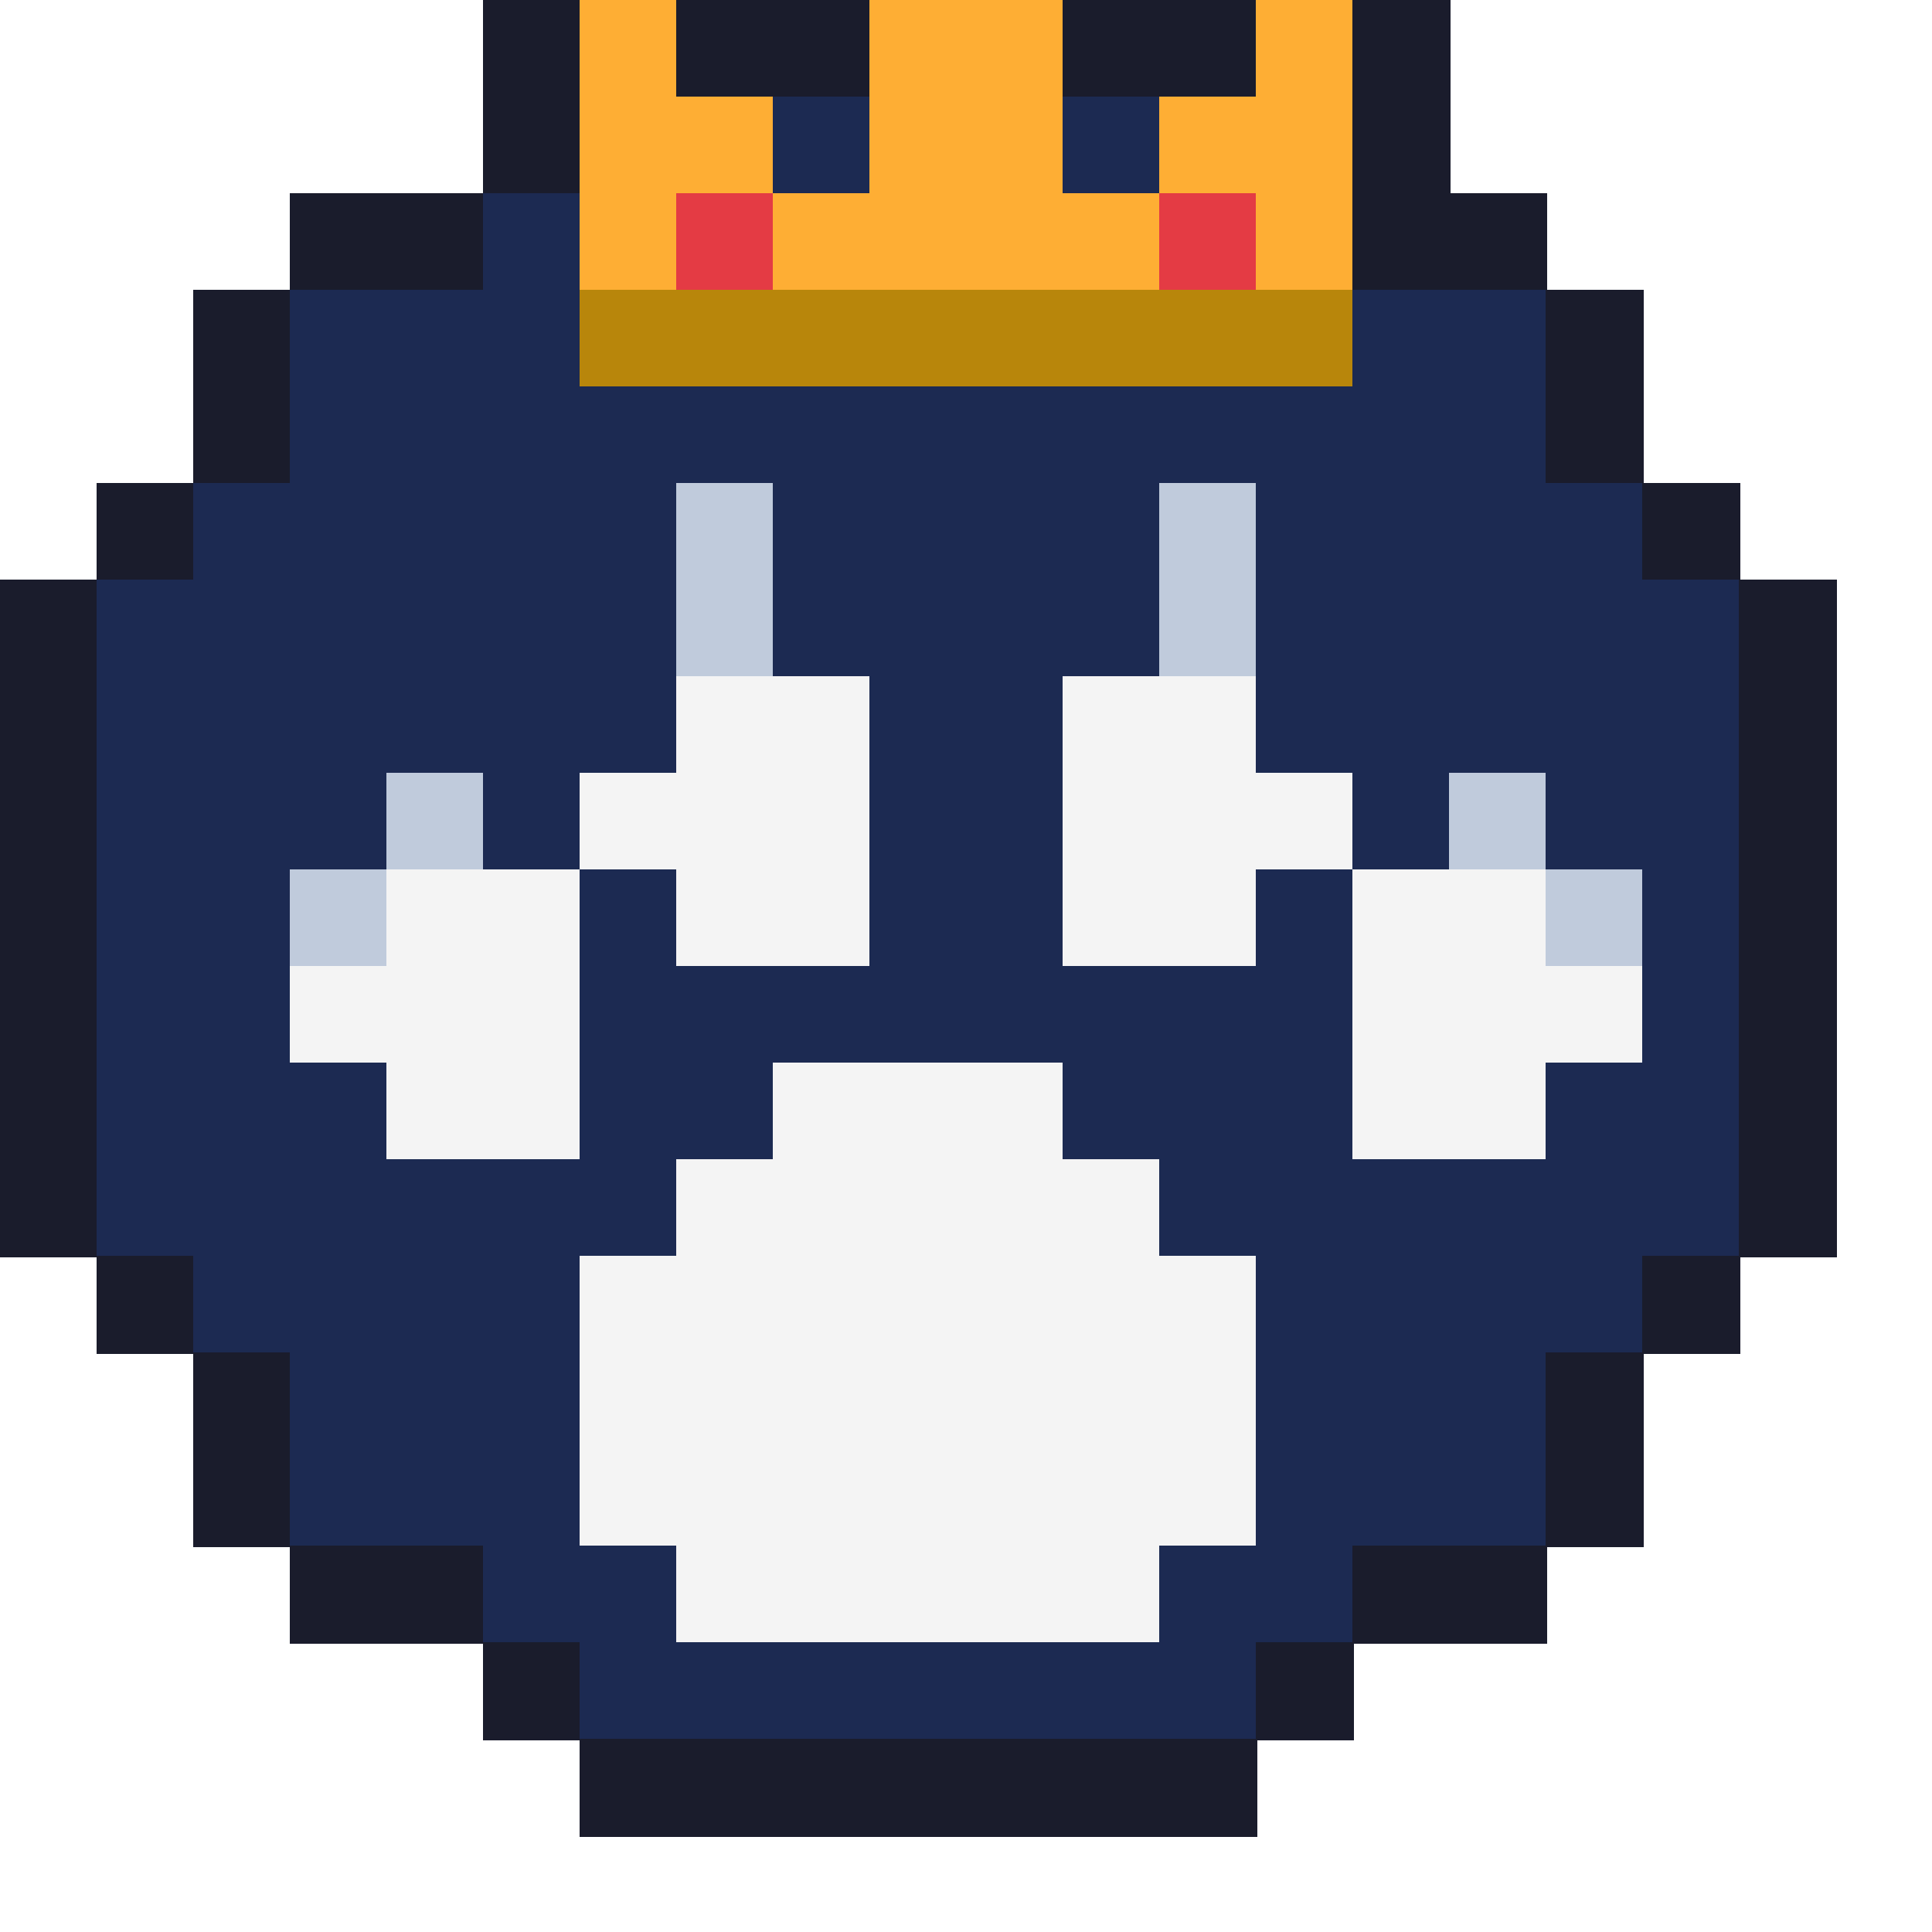
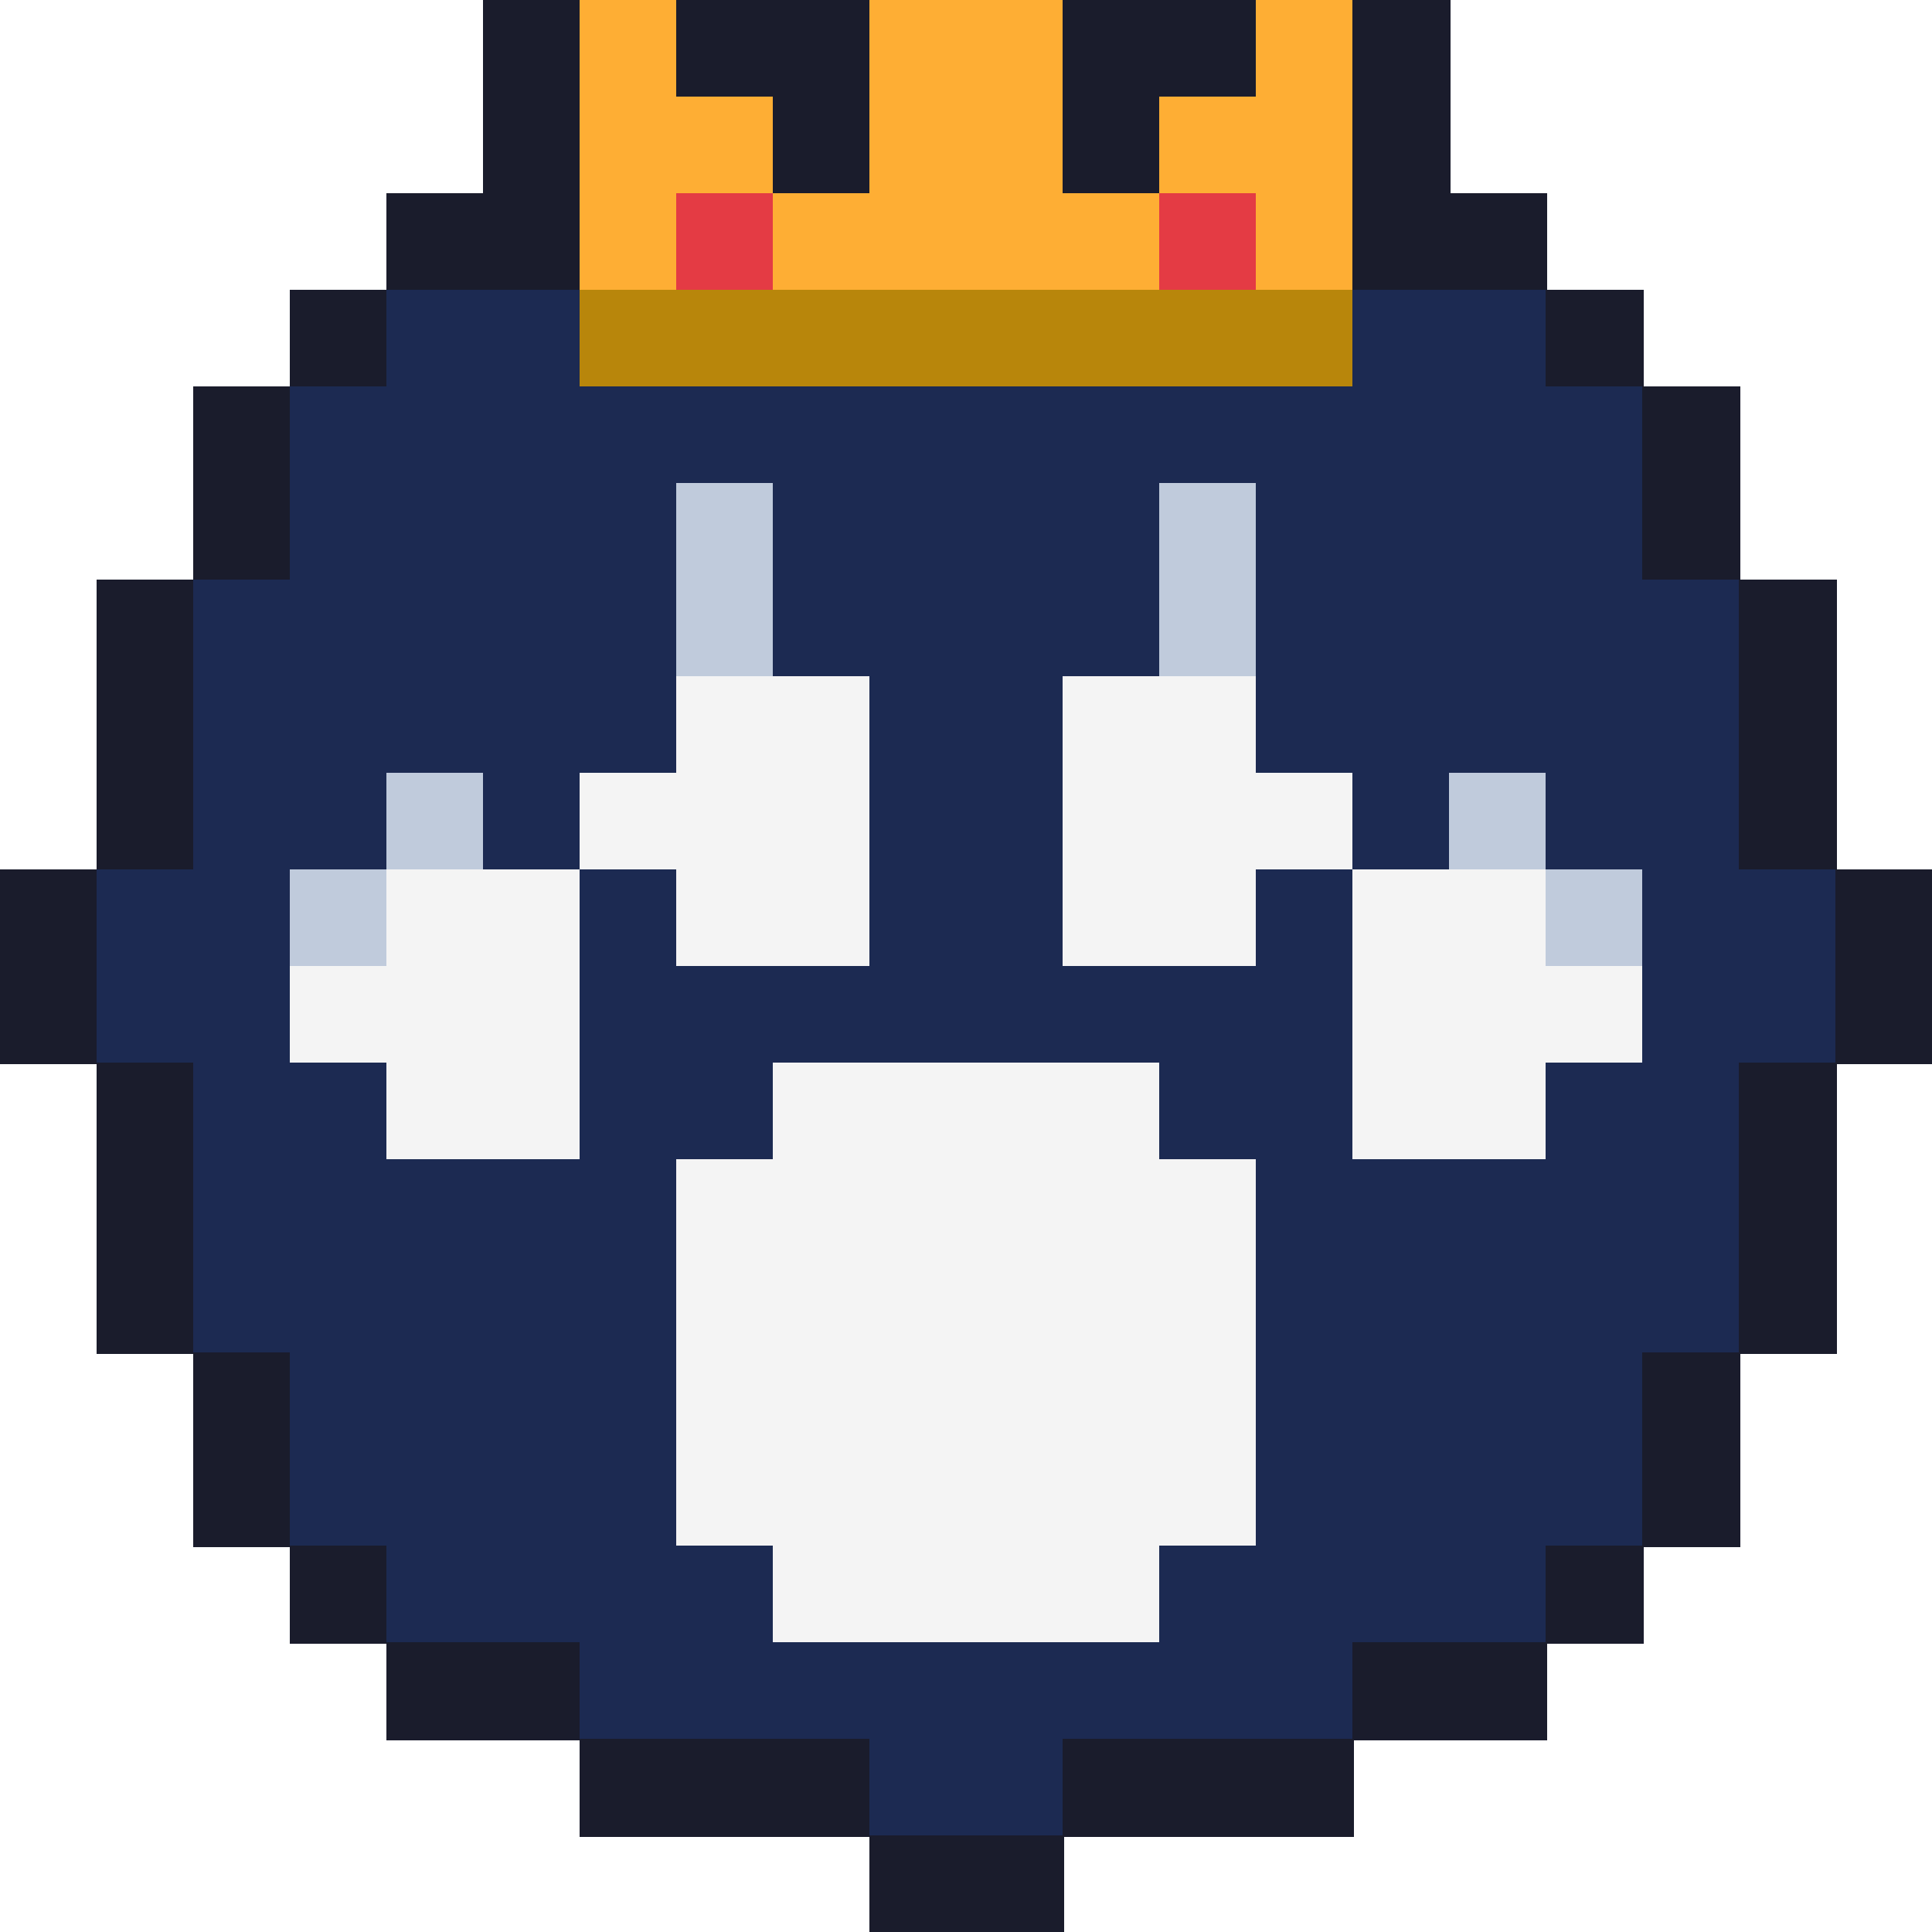
<svg xmlns="http://www.w3.org/2000/svg" viewBox="0 0 20 20" shape-rendering="crispEdges">
  <rect x="5" y="0" width="1.02" height="1.02" fill="#1a1c2c" />
  <rect x="6" y="0" width="1.02" height="1.02" fill="#feae34" />
  <rect x="7" y="0" width="1.02" height="1.02" fill="#1a1c2c" />
  <rect x="8" y="0" width="1.02" height="1.02" fill="#1a1c2c" />
  <rect x="9" y="0" width="1.02" height="1.02" fill="#feae34" />
  <rect x="10" y="0" width="1.02" height="1.02" fill="#feae34" />
  <rect x="11" y="0" width="1.02" height="1.02" fill="#1a1c2c" />
  <rect x="12" y="0" width="1.02" height="1.02" fill="#1a1c2c" />
  <rect x="13" y="0" width="1.02" height="1.02" fill="#feae34" />
  <rect x="14" y="0" width="1.02" height="1.02" fill="#1a1c2c" />
  <rect x="5" y="1" width="1.02" height="1.02" fill="#1a1c2c" />
  <rect x="6" y="1" width="1.02" height="1.02" fill="#feae34" />
  <rect x="7" y="1" width="1.02" height="1.02" fill="#feae34" />
-   <rect x="8" y="1" width="1.02" height="1.02" fill="#1c2a52" />
+   <rect x="8" y="1" width="1.02" height="1.02" fill="#1a1c2c" />
  <rect x="9" y="1" width="1.02" height="1.02" fill="#feae34" />
  <rect x="10" y="1" width="1.02" height="1.02" fill="#feae34" />
-   <rect x="11" y="1" width="1.02" height="1.02" fill="#1c2a52" />
+   <rect x="11" y="1" width="1.02" height="1.02" fill="#1a1c2c" />
  <rect x="12" y="1" width="1.02" height="1.02" fill="#feae34" />
  <rect x="13" y="1" width="1.02" height="1.02" fill="#feae34" />
  <rect x="14" y="1" width="1.02" height="1.02" fill="#1a1c2c" />
-   <rect x="3" y="2" width="1.02" height="1.02" fill="#1a1c2c" />
  <rect x="4" y="2" width="1.02" height="1.02" fill="#1a1c2c" />
-   <rect x="5" y="2" width="1.02" height="1.02" fill="#1c2a52" />
+   <rect x="5" y="2" width="1.02" height="1.02" fill="#1a1c2c" />
  <rect x="6" y="2" width="1.02" height="1.02" fill="#feae34" />
  <rect x="7" y="2" width="1.02" height="1.02" fill="#e43b44" />
  <rect x="8" y="2" width="1.02" height="1.02" fill="#feae34" />
  <rect x="9" y="2" width="1.02" height="1.02" fill="#feae34" />
  <rect x="10" y="2" width="1.02" height="1.02" fill="#feae34" />
  <rect x="11" y="2" width="1.02" height="1.02" fill="#feae34" />
  <rect x="12" y="2" width="1.02" height="1.02" fill="#e43b44" />
  <rect x="13" y="2" width="1.02" height="1.02" fill="#feae34" />
  <rect x="14" y="2" width="1.02" height="1.02" fill="#1a1c2c" />
  <rect x="15" y="2" width="1.02" height="1.02" fill="#1a1c2c" />
-   <rect x="2" y="3" width="1.02" height="1.02" fill="#1a1c2c" />
-   <rect x="3" y="3" width="1.02" height="1.02" fill="#1c2a52" />
+   <rect x="3" y="3" width="1.02" height="1.02" fill="#1a1c2c" />
  <rect x="4" y="3" width="1.02" height="1.02" fill="#1c2a52" />
  <rect x="5" y="3" width="1.02" height="1.02" fill="#1c2a52" />
  <rect x="6" y="3" width="1.02" height="1.02" fill="#b8860b" />
  <rect x="7" y="3" width="1.02" height="1.02" fill="#b8860b" />
  <rect x="8" y="3" width="1.02" height="1.02" fill="#b8860b" />
  <rect x="9" y="3" width="1.02" height="1.02" fill="#b8860b" />
  <rect x="10" y="3" width="1.02" height="1.02" fill="#b8860b" />
  <rect x="11" y="3" width="1.02" height="1.02" fill="#b8860b" />
  <rect x="12" y="3" width="1.02" height="1.02" fill="#b8860b" />
  <rect x="13" y="3" width="1.02" height="1.02" fill="#b8860b" />
  <rect x="14" y="3" width="1.02" height="1.02" fill="#1c2a52" />
  <rect x="15" y="3" width="1.02" height="1.02" fill="#1c2a52" />
  <rect x="16" y="3" width="1.02" height="1.02" fill="#1a1c2c" />
  <rect x="2" y="4" width="1.02" height="1.02" fill="#1a1c2c" />
  <rect x="3" y="4" width="1.02" height="1.02" fill="#1c2a52" />
  <rect x="4" y="4" width="1.02" height="1.02" fill="#1c2a52" />
  <rect x="5" y="4" width="1.02" height="1.02" fill="#1c2a52" />
  <rect x="6" y="4" width="1.02" height="1.02" fill="#1c2a52" />
  <rect x="7" y="4" width="1.02" height="1.02" fill="#1c2a52" />
  <rect x="8" y="4" width="1.02" height="1.02" fill="#1c2a52" />
  <rect x="9" y="4" width="1.02" height="1.02" fill="#1c2a52" />
  <rect x="10" y="4" width="1.02" height="1.02" fill="#1c2a52" />
  <rect x="11" y="4" width="1.02" height="1.02" fill="#1c2a52" />
  <rect x="12" y="4" width="1.02" height="1.02" fill="#1c2a52" />
  <rect x="13" y="4" width="1.02" height="1.02" fill="#1c2a52" />
  <rect x="14" y="4" width="1.02" height="1.02" fill="#1c2a52" />
  <rect x="15" y="4" width="1.02" height="1.02" fill="#1c2a52" />
-   <rect x="16" y="4" width="1.02" height="1.02" fill="#1a1c2c" />
-   <rect x="1" y="5" width="1.02" height="1.02" fill="#1a1c2c" />
-   <rect x="2" y="5" width="1.02" height="1.02" fill="#1c2a52" />
+   <rect x="16" y="4" width="1.02" height="1.02" fill="#1c2a52" />
+   <rect x="17" y="4" width="1.02" height="1.02" fill="#1a1c2c" />
+   <rect x="2" y="5" width="1.02" height="1.02" fill="#1a1c2c" />
  <rect x="3" y="5" width="1.02" height="1.02" fill="#1c2a52" />
  <rect x="4" y="5" width="1.02" height="1.02" fill="#1c2a52" />
  <rect x="5" y="5" width="1.02" height="1.02" fill="#1c2a52" />
  <rect x="6" y="5" width="1.02" height="1.02" fill="#1c2a52" />
  <rect x="7" y="5" width="1.02" height="1.02" fill="#c0cbdc" />
  <rect x="8" y="5" width="1.02" height="1.02" fill="#1c2a52" />
  <rect x="9" y="5" width="1.02" height="1.02" fill="#1c2a52" />
  <rect x="10" y="5" width="1.02" height="1.02" fill="#1c2a52" />
  <rect x="11" y="5" width="1.02" height="1.02" fill="#1c2a52" />
  <rect x="12" y="5" width="1.02" height="1.02" fill="#c0cbdc" />
  <rect x="13" y="5" width="1.02" height="1.02" fill="#1c2a52" />
  <rect x="14" y="5" width="1.02" height="1.02" fill="#1c2a52" />
  <rect x="15" y="5" width="1.02" height="1.02" fill="#1c2a52" />
  <rect x="16" y="5" width="1.02" height="1.02" fill="#1c2a52" />
  <rect x="17" y="5" width="1.02" height="1.02" fill="#1a1c2c" />
-   <rect x="0" y="6" width="1.02" height="1.02" fill="#1a1c2c" />
-   <rect x="1" y="6" width="1.02" height="1.02" fill="#1c2a52" />
+   <rect x="1" y="6" width="1.02" height="1.02" fill="#1a1c2c" />
  <rect x="2" y="6" width="1.02" height="1.02" fill="#1c2a52" />
  <rect x="3" y="6" width="1.02" height="1.02" fill="#1c2a52" />
  <rect x="4" y="6" width="1.02" height="1.02" fill="#1c2a52" />
  <rect x="5" y="6" width="1.02" height="1.02" fill="#1c2a52" />
  <rect x="6" y="6" width="1.02" height="1.02" fill="#1c2a52" />
  <rect x="7" y="6" width="1.02" height="1.02" fill="#c0cbdc" />
  <rect x="8" y="6" width="1.02" height="1.02" fill="#1c2a52" />
  <rect x="9" y="6" width="1.02" height="1.02" fill="#1c2a52" />
  <rect x="10" y="6" width="1.02" height="1.02" fill="#1c2a52" />
  <rect x="11" y="6" width="1.02" height="1.02" fill="#1c2a52" />
  <rect x="12" y="6" width="1.02" height="1.02" fill="#c0cbdc" />
  <rect x="13" y="6" width="1.02" height="1.02" fill="#1c2a52" />
  <rect x="14" y="6" width="1.02" height="1.02" fill="#1c2a52" />
  <rect x="15" y="6" width="1.02" height="1.02" fill="#1c2a52" />
  <rect x="16" y="6" width="1.02" height="1.02" fill="#1c2a52" />
  <rect x="17" y="6" width="1.02" height="1.02" fill="#1c2a52" />
  <rect x="18" y="6" width="1.02" height="1.02" fill="#1a1c2c" />
-   <rect x="0" y="7" width="1.02" height="1.02" fill="#1a1c2c" />
-   <rect x="1" y="7" width="1.02" height="1.02" fill="#1c2a52" />
+   <rect x="1" y="7" width="1.02" height="1.02" fill="#1a1c2c" />
  <rect x="2" y="7" width="1.02" height="1.02" fill="#1c2a52" />
  <rect x="3" y="7" width="1.02" height="1.02" fill="#1c2a52" />
  <rect x="4" y="7" width="1.02" height="1.02" fill="#1c2a52" />
  <rect x="5" y="7" width="1.02" height="1.02" fill="#1c2a52" />
  <rect x="6" y="7" width="1.02" height="1.02" fill="#1c2a52" />
  <rect x="7" y="7" width="1.02" height="1.02" fill="#f4f4f4" />
  <rect x="8" y="7" width="1.02" height="1.02" fill="#f4f4f4" />
  <rect x="9" y="7" width="1.02" height="1.02" fill="#1c2a52" />
  <rect x="10" y="7" width="1.02" height="1.02" fill="#1c2a52" />
  <rect x="11" y="7" width="1.02" height="1.02" fill="#f4f4f4" />
  <rect x="12" y="7" width="1.02" height="1.02" fill="#f4f4f4" />
  <rect x="13" y="7" width="1.02" height="1.02" fill="#1c2a52" />
  <rect x="14" y="7" width="1.02" height="1.02" fill="#1c2a52" />
  <rect x="15" y="7" width="1.02" height="1.02" fill="#1c2a52" />
  <rect x="16" y="7" width="1.02" height="1.02" fill="#1c2a52" />
  <rect x="17" y="7" width="1.02" height="1.02" fill="#1c2a52" />
  <rect x="18" y="7" width="1.02" height="1.02" fill="#1a1c2c" />
-   <rect x="0" y="8" width="1.02" height="1.02" fill="#1a1c2c" />
-   <rect x="1" y="8" width="1.02" height="1.02" fill="#1c2a52" />
+   <rect x="1" y="8" width="1.02" height="1.02" fill="#1a1c2c" />
  <rect x="2" y="8" width="1.02" height="1.02" fill="#1c2a52" />
  <rect x="3" y="8" width="1.02" height="1.02" fill="#1c2a52" />
  <rect x="4" y="8" width="1.02" height="1.02" fill="#c0cbdc" />
  <rect x="5" y="8" width="1.02" height="1.02" fill="#1c2a52" />
  <rect x="6" y="8" width="1.02" height="1.02" fill="#f4f4f4" />
  <rect x="7" y="8" width="1.02" height="1.02" fill="#f4f4f4" />
  <rect x="8" y="8" width="1.02" height="1.02" fill="#f4f4f4" />
  <rect x="9" y="8" width="1.02" height="1.02" fill="#1c2a52" />
  <rect x="10" y="8" width="1.02" height="1.02" fill="#1c2a52" />
  <rect x="11" y="8" width="1.02" height="1.02" fill="#f4f4f4" />
  <rect x="12" y="8" width="1.02" height="1.02" fill="#f4f4f4" />
  <rect x="13" y="8" width="1.02" height="1.02" fill="#f4f4f4" />
  <rect x="14" y="8" width="1.02" height="1.02" fill="#1c2a52" />
  <rect x="15" y="8" width="1.02" height="1.02" fill="#c0cbdc" />
  <rect x="16" y="8" width="1.02" height="1.02" fill="#1c2a52" />
  <rect x="17" y="8" width="1.02" height="1.02" fill="#1c2a52" />
  <rect x="18" y="8" width="1.02" height="1.02" fill="#1a1c2c" />
  <rect x="0" y="9" width="1.02" height="1.02" fill="#1a1c2c" />
  <rect x="1" y="9" width="1.02" height="1.02" fill="#1c2a52" />
  <rect x="2" y="9" width="1.02" height="1.02" fill="#1c2a52" />
  <rect x="3" y="9" width="1.02" height="1.02" fill="#c0cbdc" />
  <rect x="4" y="9" width="1.02" height="1.02" fill="#f4f4f4" />
  <rect x="5" y="9" width="1.02" height="1.02" fill="#f4f4f4" />
  <rect x="6" y="9" width="1.02" height="1.02" fill="#1c2a52" />
  <rect x="7" y="9" width="1.02" height="1.02" fill="#f4f4f4" />
  <rect x="8" y="9" width="1.02" height="1.02" fill="#f4f4f4" />
  <rect x="9" y="9" width="1.02" height="1.02" fill="#1c2a52" />
  <rect x="10" y="9" width="1.02" height="1.02" fill="#1c2a52" />
  <rect x="11" y="9" width="1.02" height="1.02" fill="#f4f4f4" />
  <rect x="12" y="9" width="1.02" height="1.02" fill="#f4f4f4" />
  <rect x="13" y="9" width="1.02" height="1.02" fill="#1c2a52" />
  <rect x="14" y="9" width="1.02" height="1.02" fill="#f4f4f4" />
  <rect x="15" y="9" width="1.02" height="1.02" fill="#f4f4f4" />
  <rect x="16" y="9" width="1.02" height="1.02" fill="#c0cbdc" />
  <rect x="17" y="9" width="1.02" height="1.02" fill="#1c2a52" />
-   <rect x="18" y="9" width="1.02" height="1.02" fill="#1a1c2c" />
+   <rect x="18" y="9" width="1.02" height="1.02" fill="#1c2a52" />
+   <rect x="19" y="9" width="1.02" height="1.02" fill="#1a1c2c" />
  <rect x="0" y="10" width="1.02" height="1.02" fill="#1a1c2c" />
  <rect x="1" y="10" width="1.02" height="1.02" fill="#1c2a52" />
  <rect x="2" y="10" width="1.02" height="1.02" fill="#1c2a52" />
  <rect x="3" y="10" width="1.02" height="1.02" fill="#f4f4f4" />
  <rect x="4" y="10" width="1.02" height="1.02" fill="#f4f4f4" />
  <rect x="5" y="10" width="1.02" height="1.02" fill="#f4f4f4" />
  <rect x="6" y="10" width="1.02" height="1.02" fill="#1c2a52" />
  <rect x="7" y="10" width="1.02" height="1.02" fill="#1c2a52" />
  <rect x="8" y="10" width="1.02" height="1.02" fill="#1c2a52" />
  <rect x="9" y="10" width="1.02" height="1.02" fill="#1c2a52" />
  <rect x="10" y="10" width="1.02" height="1.02" fill="#1c2a52" />
  <rect x="11" y="10" width="1.02" height="1.02" fill="#1c2a52" />
  <rect x="12" y="10" width="1.02" height="1.02" fill="#1c2a52" />
  <rect x="13" y="10" width="1.02" height="1.02" fill="#1c2a52" />
  <rect x="14" y="10" width="1.02" height="1.02" fill="#f4f4f4" />
  <rect x="15" y="10" width="1.02" height="1.02" fill="#f4f4f4" />
  <rect x="16" y="10" width="1.02" height="1.02" fill="#f4f4f4" />
  <rect x="17" y="10" width="1.02" height="1.02" fill="#1c2a52" />
-   <rect x="18" y="10" width="1.02" height="1.02" fill="#1a1c2c" />
-   <rect x="0" y="11" width="1.02" height="1.02" fill="#1a1c2c" />
-   <rect x="1" y="11" width="1.02" height="1.02" fill="#1c2a52" />
+   <rect x="18" y="10" width="1.02" height="1.02" fill="#1c2a52" />
+   <rect x="19" y="10" width="1.02" height="1.02" fill="#1a1c2c" />
+   <rect x="1" y="11" width="1.02" height="1.02" fill="#1a1c2c" />
  <rect x="2" y="11" width="1.02" height="1.02" fill="#1c2a52" />
  <rect x="3" y="11" width="1.02" height="1.02" fill="#1c2a52" />
  <rect x="4" y="11" width="1.02" height="1.02" fill="#f4f4f4" />
  <rect x="5" y="11" width="1.02" height="1.02" fill="#f4f4f4" />
  <rect x="6" y="11" width="1.02" height="1.02" fill="#1c2a52" />
  <rect x="7" y="11" width="1.02" height="1.02" fill="#1c2a52" />
  <rect x="8" y="11" width="1.02" height="1.02" fill="#f4f4f4" />
  <rect x="9" y="11" width="1.02" height="1.02" fill="#f4f4f4" />
  <rect x="10" y="11" width="1.02" height="1.02" fill="#f4f4f4" />
-   <rect x="11" y="11" width="1.02" height="1.02" fill="#1c2a52" />
+   <rect x="11" y="11" width="1.02" height="1.02" fill="#f4f4f4" />
  <rect x="12" y="11" width="1.02" height="1.02" fill="#1c2a52" />
  <rect x="13" y="11" width="1.02" height="1.02" fill="#1c2a52" />
  <rect x="14" y="11" width="1.02" height="1.02" fill="#f4f4f4" />
  <rect x="15" y="11" width="1.02" height="1.02" fill="#f4f4f4" />
  <rect x="16" y="11" width="1.02" height="1.02" fill="#1c2a52" />
  <rect x="17" y="11" width="1.02" height="1.02" fill="#1c2a52" />
  <rect x="18" y="11" width="1.02" height="1.02" fill="#1a1c2c" />
-   <rect x="0" y="12" width="1.02" height="1.02" fill="#1a1c2c" />
-   <rect x="1" y="12" width="1.02" height="1.02" fill="#1c2a52" />
+   <rect x="1" y="12" width="1.02" height="1.02" fill="#1a1c2c" />
  <rect x="2" y="12" width="1.02" height="1.02" fill="#1c2a52" />
  <rect x="3" y="12" width="1.02" height="1.02" fill="#1c2a52" />
  <rect x="4" y="12" width="1.02" height="1.02" fill="#1c2a52" />
  <rect x="5" y="12" width="1.02" height="1.02" fill="#1c2a52" />
  <rect x="6" y="12" width="1.02" height="1.02" fill="#1c2a52" />
  <rect x="7" y="12" width="1.02" height="1.02" fill="#f4f4f4" />
  <rect x="8" y="12" width="1.02" height="1.02" fill="#f4f4f4" />
  <rect x="9" y="12" width="1.02" height="1.02" fill="#f4f4f4" />
  <rect x="10" y="12" width="1.02" height="1.02" fill="#f4f4f4" />
  <rect x="11" y="12" width="1.02" height="1.02" fill="#f4f4f4" />
-   <rect x="12" y="12" width="1.02" height="1.02" fill="#1c2a52" />
+   <rect x="12" y="12" width="1.02" height="1.02" fill="#f4f4f4" />
  <rect x="13" y="12" width="1.02" height="1.02" fill="#1c2a52" />
  <rect x="14" y="12" width="1.02" height="1.02" fill="#1c2a52" />
  <rect x="15" y="12" width="1.02" height="1.02" fill="#1c2a52" />
  <rect x="16" y="12" width="1.02" height="1.02" fill="#1c2a52" />
  <rect x="17" y="12" width="1.02" height="1.02" fill="#1c2a52" />
  <rect x="18" y="12" width="1.02" height="1.02" fill="#1a1c2c" />
  <rect x="1" y="13" width="1.02" height="1.02" fill="#1a1c2c" />
  <rect x="2" y="13" width="1.02" height="1.02" fill="#1c2a52" />
  <rect x="3" y="13" width="1.02" height="1.02" fill="#1c2a52" />
  <rect x="4" y="13" width="1.02" height="1.02" fill="#1c2a52" />
  <rect x="5" y="13" width="1.02" height="1.02" fill="#1c2a52" />
-   <rect x="6" y="13" width="1.02" height="1.02" fill="#f4f4f4" />
+   <rect x="6" y="13" width="1.02" height="1.02" fill="#1c2a52" />
  <rect x="7" y="13" width="1.02" height="1.02" fill="#f4f4f4" />
  <rect x="8" y="13" width="1.02" height="1.02" fill="#f4f4f4" />
  <rect x="9" y="13" width="1.02" height="1.02" fill="#f4f4f4" />
  <rect x="10" y="13" width="1.02" height="1.02" fill="#f4f4f4" />
  <rect x="11" y="13" width="1.02" height="1.02" fill="#f4f4f4" />
  <rect x="12" y="13" width="1.02" height="1.02" fill="#f4f4f4" />
  <rect x="13" y="13" width="1.02" height="1.02" fill="#1c2a52" />
  <rect x="14" y="13" width="1.02" height="1.02" fill="#1c2a52" />
  <rect x="15" y="13" width="1.02" height="1.02" fill="#1c2a52" />
  <rect x="16" y="13" width="1.02" height="1.02" fill="#1c2a52" />
-   <rect x="17" y="13" width="1.02" height="1.02" fill="#1a1c2c" />
+   <rect x="17" y="13" width="1.02" height="1.02" fill="#1c2a52" />
+   <rect x="18" y="13" width="1.02" height="1.02" fill="#1a1c2c" />
  <rect x="2" y="14" width="1.02" height="1.02" fill="#1a1c2c" />
  <rect x="3" y="14" width="1.02" height="1.02" fill="#1c2a52" />
  <rect x="4" y="14" width="1.02" height="1.02" fill="#1c2a52" />
  <rect x="5" y="14" width="1.02" height="1.02" fill="#1c2a52" />
-   <rect x="6" y="14" width="1.02" height="1.02" fill="#f4f4f4" />
+   <rect x="6" y="14" width="1.02" height="1.02" fill="#1c2a52" />
  <rect x="7" y="14" width="1.02" height="1.02" fill="#f4f4f4" />
  <rect x="8" y="14" width="1.02" height="1.02" fill="#f4f4f4" />
  <rect x="9" y="14" width="1.02" height="1.02" fill="#f4f4f4" />
  <rect x="10" y="14" width="1.02" height="1.02" fill="#f4f4f4" />
  <rect x="11" y="14" width="1.02" height="1.02" fill="#f4f4f4" />
  <rect x="12" y="14" width="1.02" height="1.02" fill="#f4f4f4" />
  <rect x="13" y="14" width="1.02" height="1.02" fill="#1c2a52" />
  <rect x="14" y="14" width="1.02" height="1.02" fill="#1c2a52" />
  <rect x="15" y="14" width="1.02" height="1.02" fill="#1c2a52" />
-   <rect x="16" y="14" width="1.02" height="1.02" fill="#1a1c2c" />
+   <rect x="16" y="14" width="1.02" height="1.02" fill="#1c2a52" />
+   <rect x="17" y="14" width="1.02" height="1.02" fill="#1a1c2c" />
  <rect x="2" y="15" width="1.02" height="1.02" fill="#1a1c2c" />
  <rect x="3" y="15" width="1.02" height="1.02" fill="#1c2a52" />
  <rect x="4" y="15" width="1.02" height="1.02" fill="#1c2a52" />
  <rect x="5" y="15" width="1.02" height="1.02" fill="#1c2a52" />
-   <rect x="6" y="15" width="1.02" height="1.02" fill="#f4f4f4" />
+   <rect x="6" y="15" width="1.02" height="1.02" fill="#1c2a52" />
  <rect x="7" y="15" width="1.02" height="1.02" fill="#f4f4f4" />
  <rect x="8" y="15" width="1.02" height="1.02" fill="#f4f4f4" />
  <rect x="9" y="15" width="1.02" height="1.02" fill="#f4f4f4" />
  <rect x="10" y="15" width="1.02" height="1.02" fill="#f4f4f4" />
  <rect x="11" y="15" width="1.02" height="1.02" fill="#f4f4f4" />
  <rect x="12" y="15" width="1.02" height="1.02" fill="#f4f4f4" />
  <rect x="13" y="15" width="1.02" height="1.02" fill="#1c2a52" />
  <rect x="14" y="15" width="1.02" height="1.02" fill="#1c2a52" />
  <rect x="15" y="15" width="1.02" height="1.02" fill="#1c2a52" />
-   <rect x="16" y="15" width="1.02" height="1.02" fill="#1a1c2c" />
+   <rect x="16" y="15" width="1.02" height="1.02" fill="#1c2a52" />
+   <rect x="17" y="15" width="1.02" height="1.02" fill="#1a1c2c" />
  <rect x="3" y="16" width="1.02" height="1.02" fill="#1a1c2c" />
-   <rect x="4" y="16" width="1.02" height="1.02" fill="#1a1c2c" />
+   <rect x="4" y="16" width="1.02" height="1.02" fill="#1c2a52" />
  <rect x="5" y="16" width="1.02" height="1.02" fill="#1c2a52" />
  <rect x="6" y="16" width="1.02" height="1.02" fill="#1c2a52" />
-   <rect x="7" y="16" width="1.02" height="1.02" fill="#f4f4f4" />
+   <rect x="7" y="16" width="1.02" height="1.02" fill="#1c2a52" />
  <rect x="8" y="16" width="1.02" height="1.02" fill="#f4f4f4" />
  <rect x="9" y="16" width="1.02" height="1.02" fill="#f4f4f4" />
  <rect x="10" y="16" width="1.02" height="1.02" fill="#f4f4f4" />
  <rect x="11" y="16" width="1.02" height="1.02" fill="#f4f4f4" />
  <rect x="12" y="16" width="1.02" height="1.02" fill="#1c2a52" />
  <rect x="13" y="16" width="1.02" height="1.02" fill="#1c2a52" />
-   <rect x="14" y="16" width="1.02" height="1.02" fill="#1a1c2c" />
-   <rect x="15" y="16" width="1.02" height="1.02" fill="#1a1c2c" />
+   <rect x="14" y="16" width="1.02" height="1.02" fill="#1c2a52" />
+   <rect x="15" y="16" width="1.02" height="1.02" fill="#1c2a52" />
+   <rect x="16" y="16" width="1.02" height="1.02" fill="#1a1c2c" />
+   <rect x="4" y="17" width="1.02" height="1.02" fill="#1a1c2c" />
  <rect x="5" y="17" width="1.02" height="1.02" fill="#1a1c2c" />
  <rect x="6" y="17" width="1.02" height="1.02" fill="#1c2a52" />
  <rect x="7" y="17" width="1.02" height="1.02" fill="#1c2a52" />
  <rect x="8" y="17" width="1.02" height="1.02" fill="#1c2a52" />
  <rect x="9" y="17" width="1.02" height="1.02" fill="#1c2a52" />
  <rect x="10" y="17" width="1.02" height="1.02" fill="#1c2a52" />
  <rect x="11" y="17" width="1.02" height="1.02" fill="#1c2a52" />
  <rect x="12" y="17" width="1.02" height="1.02" fill="#1c2a52" />
-   <rect x="13" y="17" width="1.02" height="1.02" fill="#1a1c2c" />
+   <rect x="13" y="17" width="1.02" height="1.02" fill="#1c2a52" />
+   <rect x="14" y="17" width="1.02" height="1.02" fill="#1a1c2c" />
+   <rect x="15" y="17" width="1.02" height="1.02" fill="#1a1c2c" />
  <rect x="6" y="18" width="1.02" height="1.02" fill="#1a1c2c" />
  <rect x="7" y="18" width="1.02" height="1.02" fill="#1a1c2c" />
  <rect x="8" y="18" width="1.02" height="1.02" fill="#1a1c2c" />
-   <rect x="9" y="18" width="1.02" height="1.02" fill="#1a1c2c" />
-   <rect x="10" y="18" width="1.02" height="1.02" fill="#1a1c2c" />
+   <rect x="9" y="18" width="1.02" height="1.02" fill="#1c2a52" />
+   <rect x="10" y="18" width="1.02" height="1.02" fill="#1c2a52" />
  <rect x="11" y="18" width="1.02" height="1.02" fill="#1a1c2c" />
  <rect x="12" y="18" width="1.02" height="1.02" fill="#1a1c2c" />
+   <rect x="13" y="18" width="1.02" height="1.02" fill="#1a1c2c" />
+   <rect x="9" y="19" width="1.02" height="1.02" fill="#1a1c2c" />
+   <rect x="10" y="19" width="1.02" height="1.02" fill="#1a1c2c" />
</svg>
